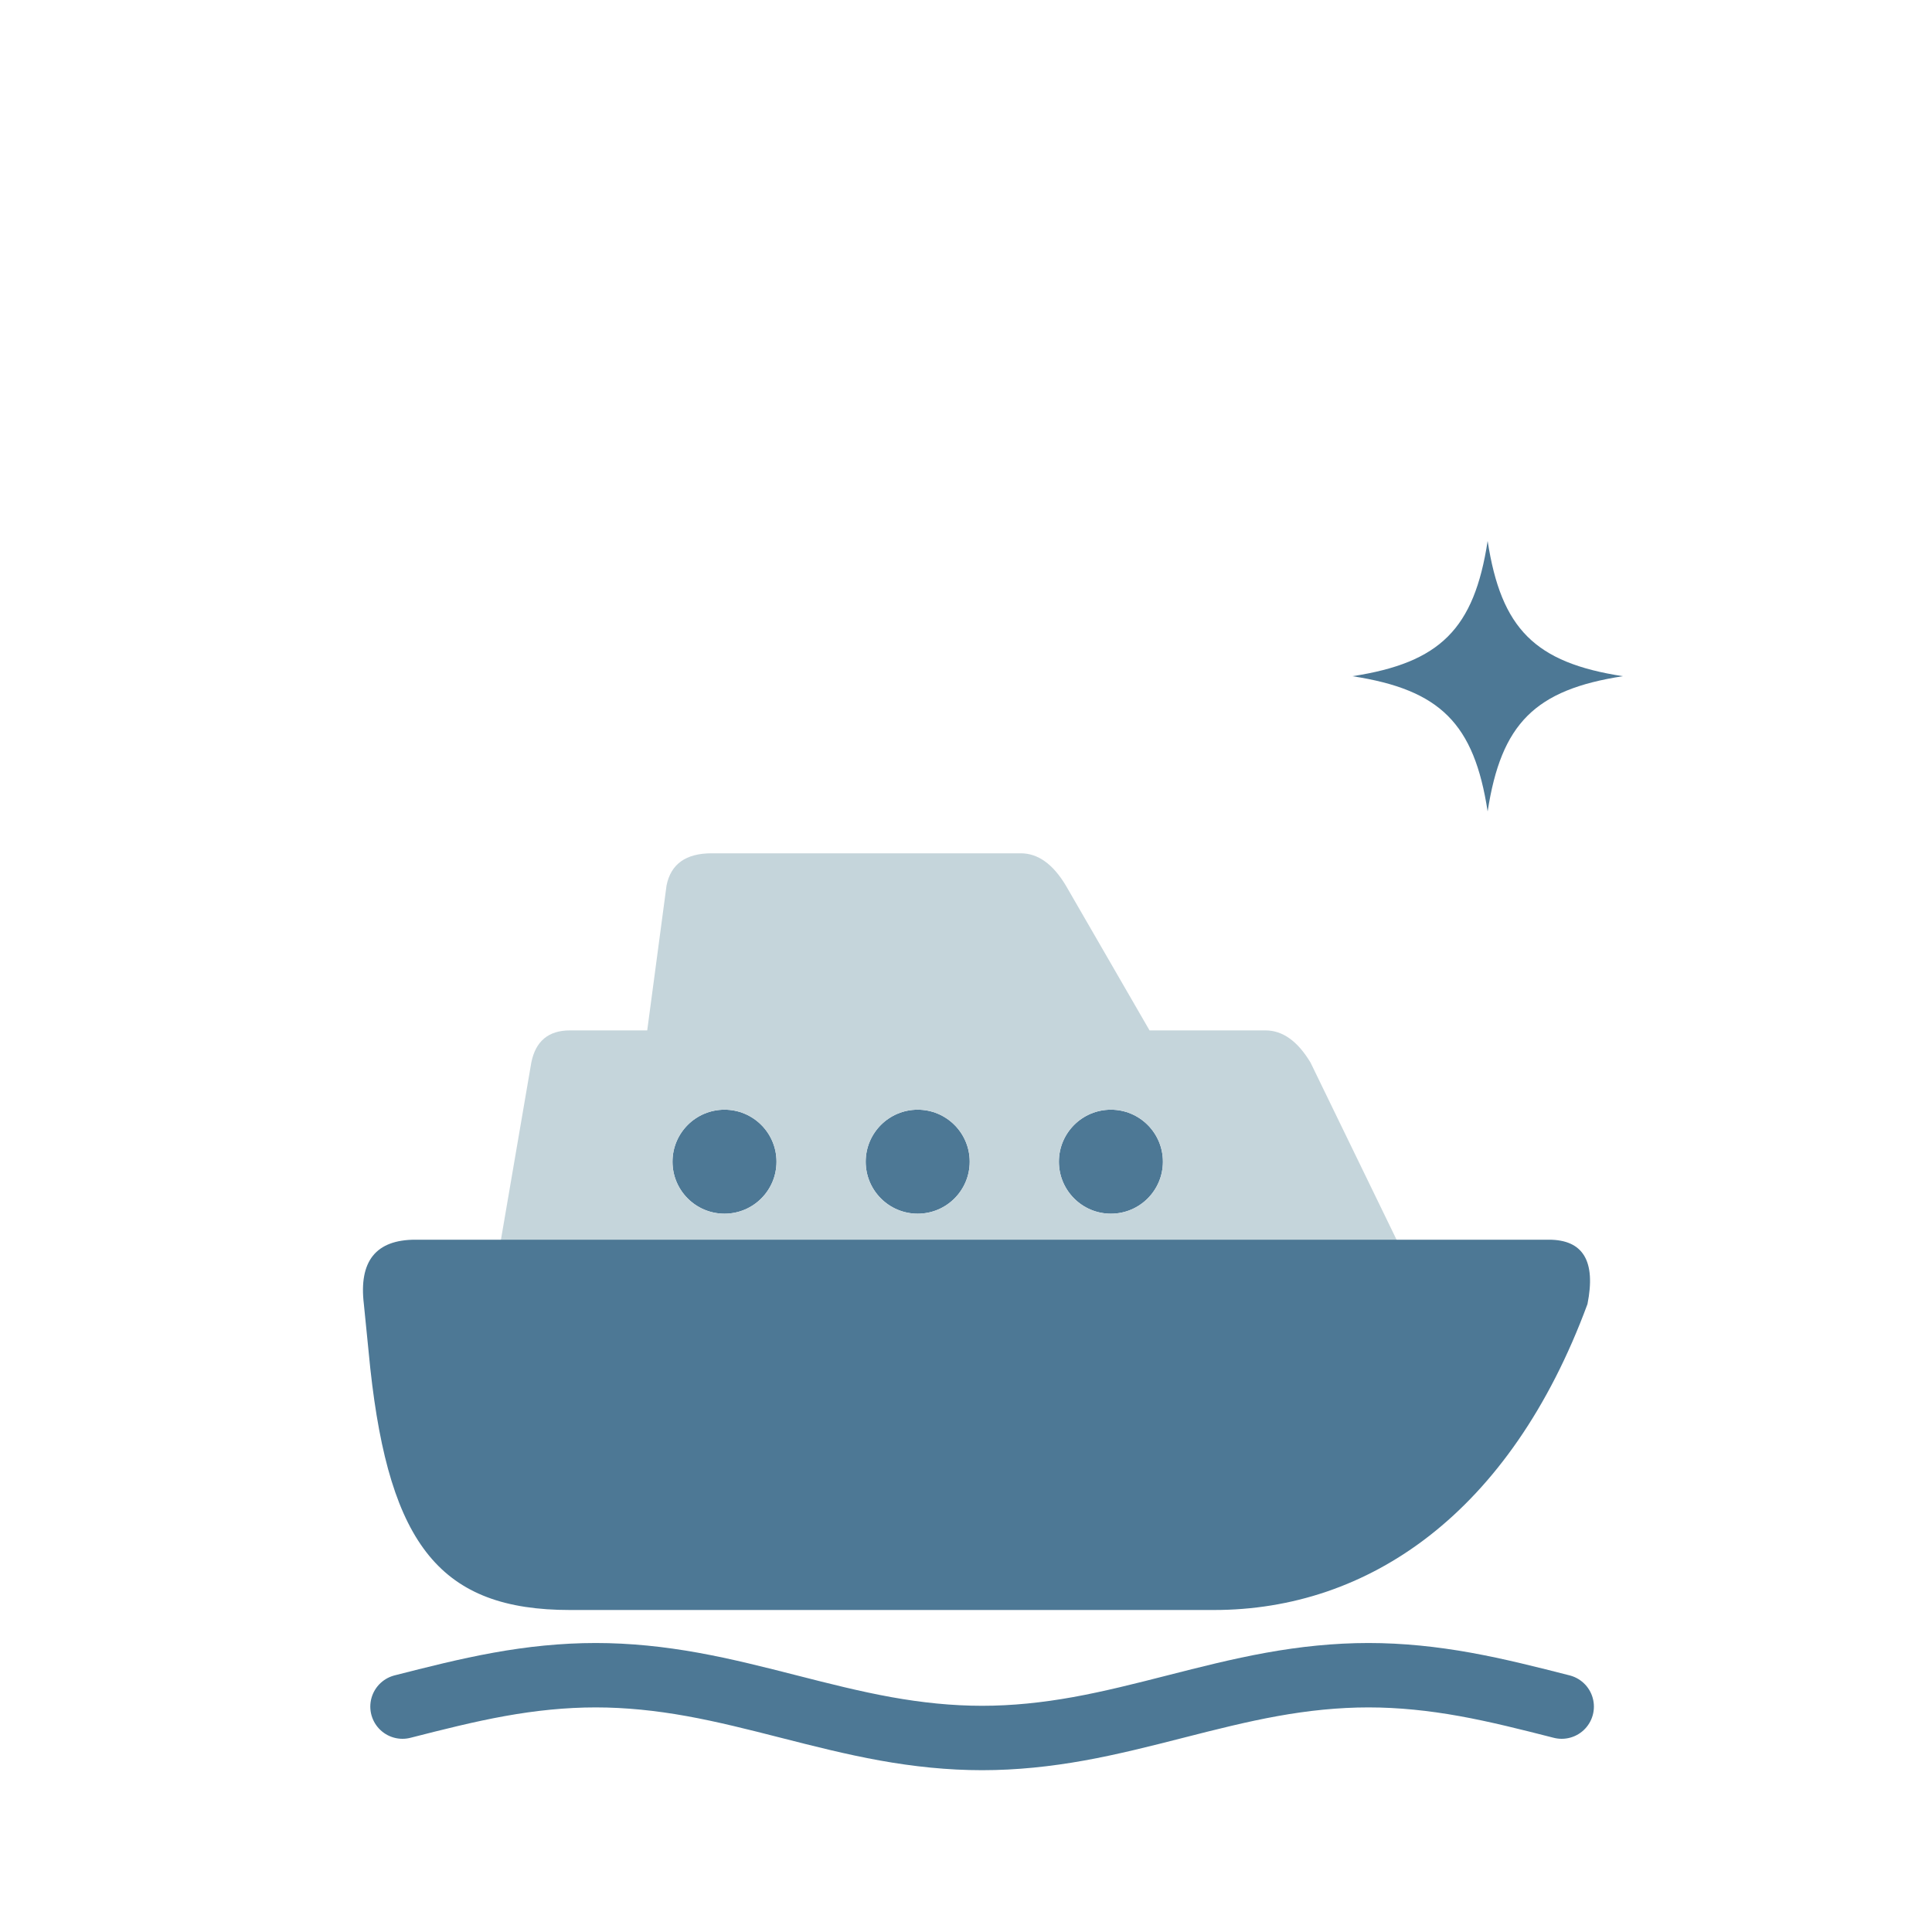
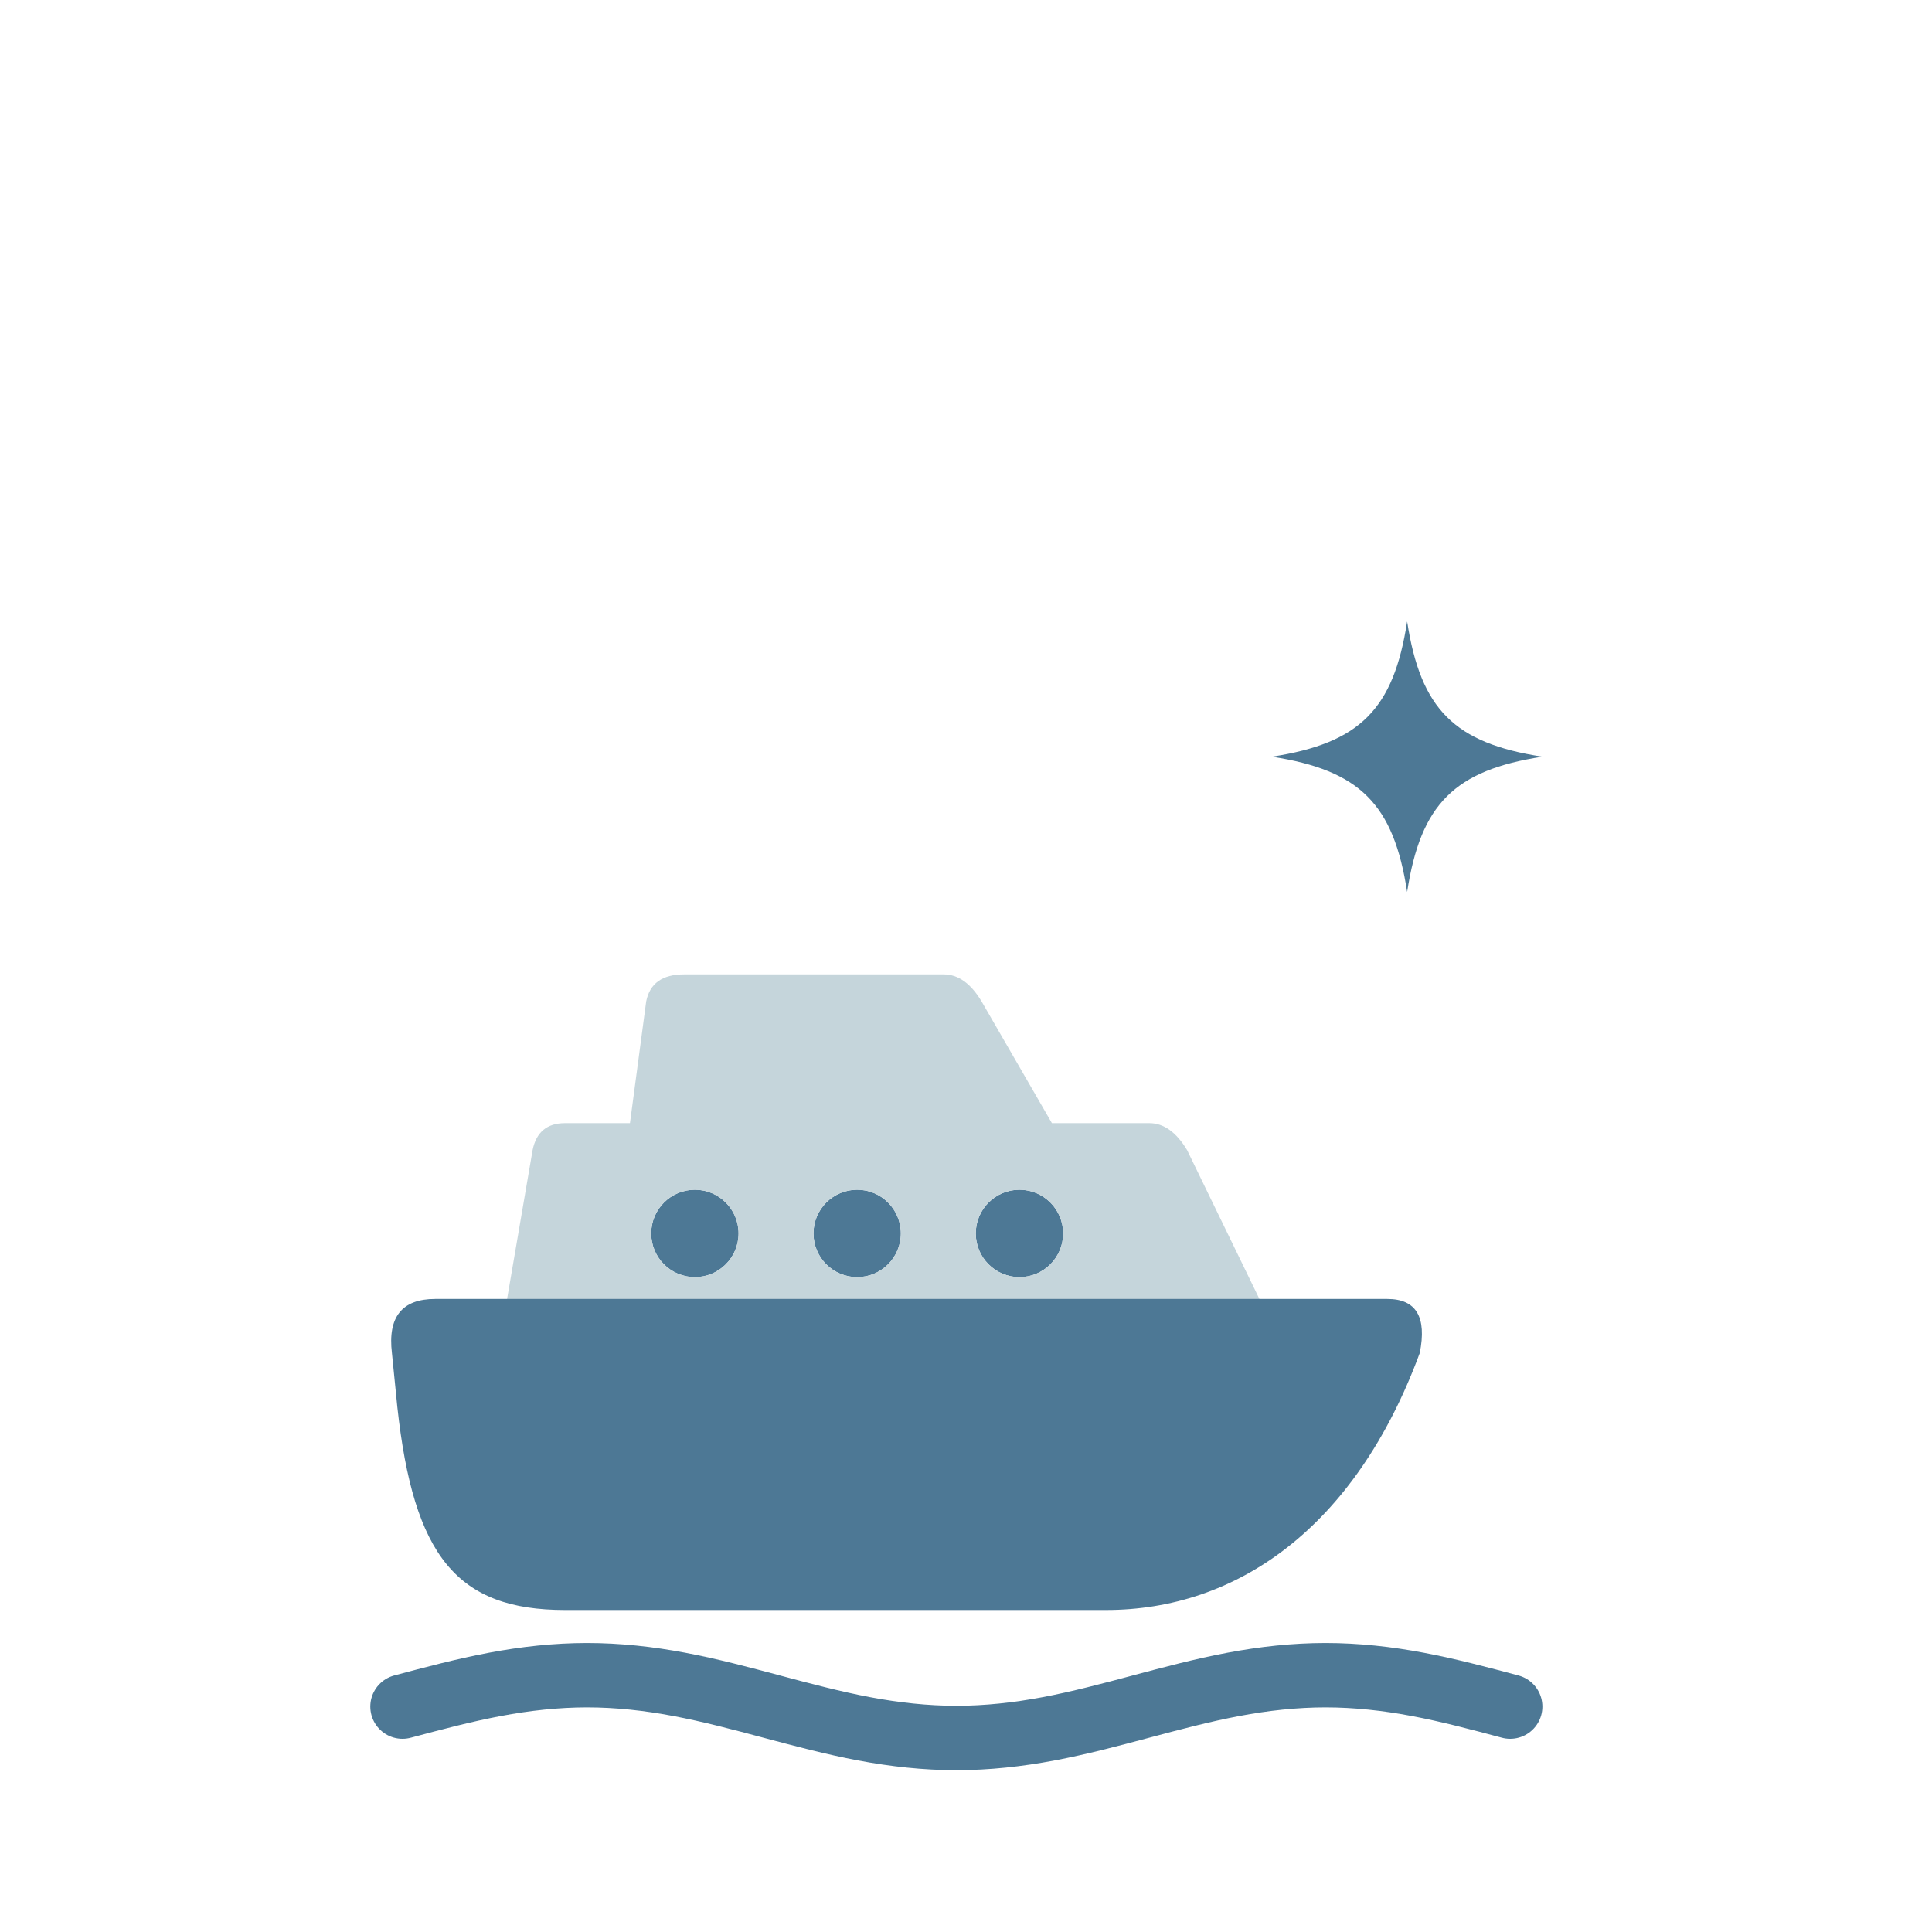
<svg xmlns="http://www.w3.org/2000/svg" width="120" height="120" viewBox="0 0 120 120" role="img">
-   <path d="M92.4 33.6 C93.24 39.06 95.34 41.16 100.8 42 C95.34 42.84 93.24 44.94 92.4 50.4 C91.56 44.94 89.46 42.84 84.0 42 C89.46 41.16 91.56 39.06 92.4 33.6 Z" fill="#4D7895" stroke="none" stroke-width="0" stroke-linecap="round" stroke-linejoin="round" />
-   <path d="M48.23 72.155 a3.23 3.23 0 1 0 -6.46 0 a3.23 3.23 0 1 0 6.46 0 Z" fill="#4D7895" stroke="none" stroke-width="0" stroke-linecap="round" stroke-linejoin="round" />
-   <path d="M60.23 72.155 a3.23 3.23 0 1 0 -6.46 0 a3.23 3.23 0 1 0 6.46 0 Z" fill="#4D7895" stroke="none" stroke-width="0" stroke-linecap="round" stroke-linejoin="round" />
-   <path d="M72.23 72.155 a3.23 3.23 0 1 0 -6.46 0 a3.23 3.23 0 1 0 6.46 0 Z" fill="#4D7895" stroke="none" stroke-width="0" stroke-linecap="round" stroke-linejoin="round" />
-   <path d="M30.6 80 L33 66 Q33.4 64 35.4 64 H40.2 L41.4 55 Q41.8 53 44.2 53 H63.4 Q65 53 66.2 55 L71.4 64 H78.6 Q80.2 64 81.4 66 L88.2 80 Z M48.23 72.155 a3.23 3.23 0 1 0 -6.46 0 a3.23 3.23 0 1 0 6.46 0 Z M60.23 72.155 a3.23 3.23 0 1 0 -6.46 0 a3.23 3.23 0 1 0 6.46 0 Z M72.23 72.155 a3.23 3.23 0 1 0 -6.46 0 a3.23 3.23 0 1 0 6.46 0 Z" fill="#C5D5DB" stroke="none" stroke-width="0" stroke-linecap="round" stroke-linejoin="round" fill-rule="evenodd" />
-   <path d="M25.8 77 H96.2 Q99.4 77 98.6 81 C93.8 94 85 100 75.4 100 H35.4 C27.4 100 24.2 96 23 85 L22.6 81 Q22.12 77 25.8 77 Z" fill="#4D7895" stroke="none" stroke-width="0" stroke-linecap="round" stroke-linejoin="round" />
-   <path d="M25 106 C27 105.489 29 104.982 31 104.621 C33 104.26 35 104.05 37 104.05 C39 104.05 41 104.26 43 104.621 C45 104.982 47 105.489 49 106 C51 106.511 53 107.018 55 107.379 C57 107.74 59 107.95 61 107.95 C63 107.95 65 107.74 67 107.379 C69 107.018 71 106.511 73 106 C75 105.489 77 104.982 79 104.621 C81 104.26 83 104.05 85 104.05 C87 104.05 89 104.26 91 104.621 C93 104.982 95 105.489 97 106" fill="none" stroke="#4D7895" stroke-width="4" stroke-linecap="round" stroke-linejoin="round" />
+   <g id="star" transform="translate(-5 5)">
+     <path d="M92.4 33.6 C93.24 39.06 95.34 41.16 100.8 42 C95.34 42.84 93.24 44.94 92.4 50.4 C91.56 44.94 89.46 42.84 84.0 42 C89.46 41.16 91.56 39.06 92.4 33.6 Z" fill="#4D7895" stroke="none" stroke-width="0" stroke-linecap="round" stroke-linejoin="round" />
+   </g>
+   <g id="boat" transform="translate(5.359754 16) scale(0.84)">
+     <path d="M48.23 72.155 a3.23 3.23 0 1 0 -6.46 0 a3.23 3.23 0 1 0 6.46 0 Z" fill="#4D7895" stroke="none" stroke-width="0" stroke-linecap="round" stroke-linejoin="round" />
+     <path d="M60.23 72.155 a3.23 3.23 0 1 0 -6.46 0 a3.23 3.23 0 1 0 6.46 0 Z" fill="#4D7895" stroke="none" stroke-width="0" stroke-linecap="round" stroke-linejoin="round" />
+     <path d="M72.23 72.155 a3.23 3.23 0 1 0 -6.46 0 a3.23 3.23 0 1 0 6.46 0 Z" fill="#4D7895" stroke="none" stroke-width="0" stroke-linecap="round" stroke-linejoin="round" />
+     <path d="M30.6 80 L33 66 Q33.4 64 35.4 64 H40.2 L41.4 55 Q41.8 53 44.2 53 H63.4 Q65 53 66.2 55 L71.4 64 H78.6 Q80.2 64 81.4 66 L88.2 80 Z M48.23 72.155 a3.23 3.23 0 1 0 -6.46 0 a3.23 3.23 0 1 0 6.46 0 Z M60.23 72.155 a3.23 3.23 0 1 0 -6.46 0 a3.23 3.23 0 1 0 6.46 0 Z M72.23 72.155 a3.23 3.23 0 1 0 -6.46 0 a3.23 3.23 0 1 0 6.46 0 Z" fill="#C5D5DB" stroke="none" stroke-width="0" stroke-linecap="round" stroke-linejoin="round" fill-rule="evenodd" />
+     <path d="M25.8 77 H96.2 Q99.4 77 98.6 81 C93.8 94 85 100 75.4 100 H35.4 C27.4 100 24.2 96 23 85 L22.6 81 Q22.12 77 25.8 77 Z" fill="#4D7895" stroke="none" stroke-width="0" stroke-linecap="round" stroke-linejoin="round" />
+   </g>
+   <path id="wave" d="M25 106 C26.911 105.489 28.822 104.982 30.733 104.621 C32.644 104.26 34.556 104.05 36.467 104.05 C38.378 104.05 40.289 104.26 42.2 104.621 C44.111 104.982 46.022 105.489 47.933 106 C49.844 106.511 51.756 107.018 53.667 107.379 C55.578 107.74 57.489 107.95 59.4 107.95 C61.311 107.95 63.222 107.74 65.133 107.379 C67.044 107.018 68.956 106.511 70.867 106 C72.778 105.489 74.689 104.982 76.6 104.621 C78.511 104.26 80.422 104.05 82.333 104.05 C84.244 104.05 86.156 104.26 88.067 104.621 C89.978 104.982 91.889 105.489 93.8 106" fill="none" stroke="#4D7895" stroke-width="4" stroke-linecap="round" stroke-linejoin="round" />
</svg>
